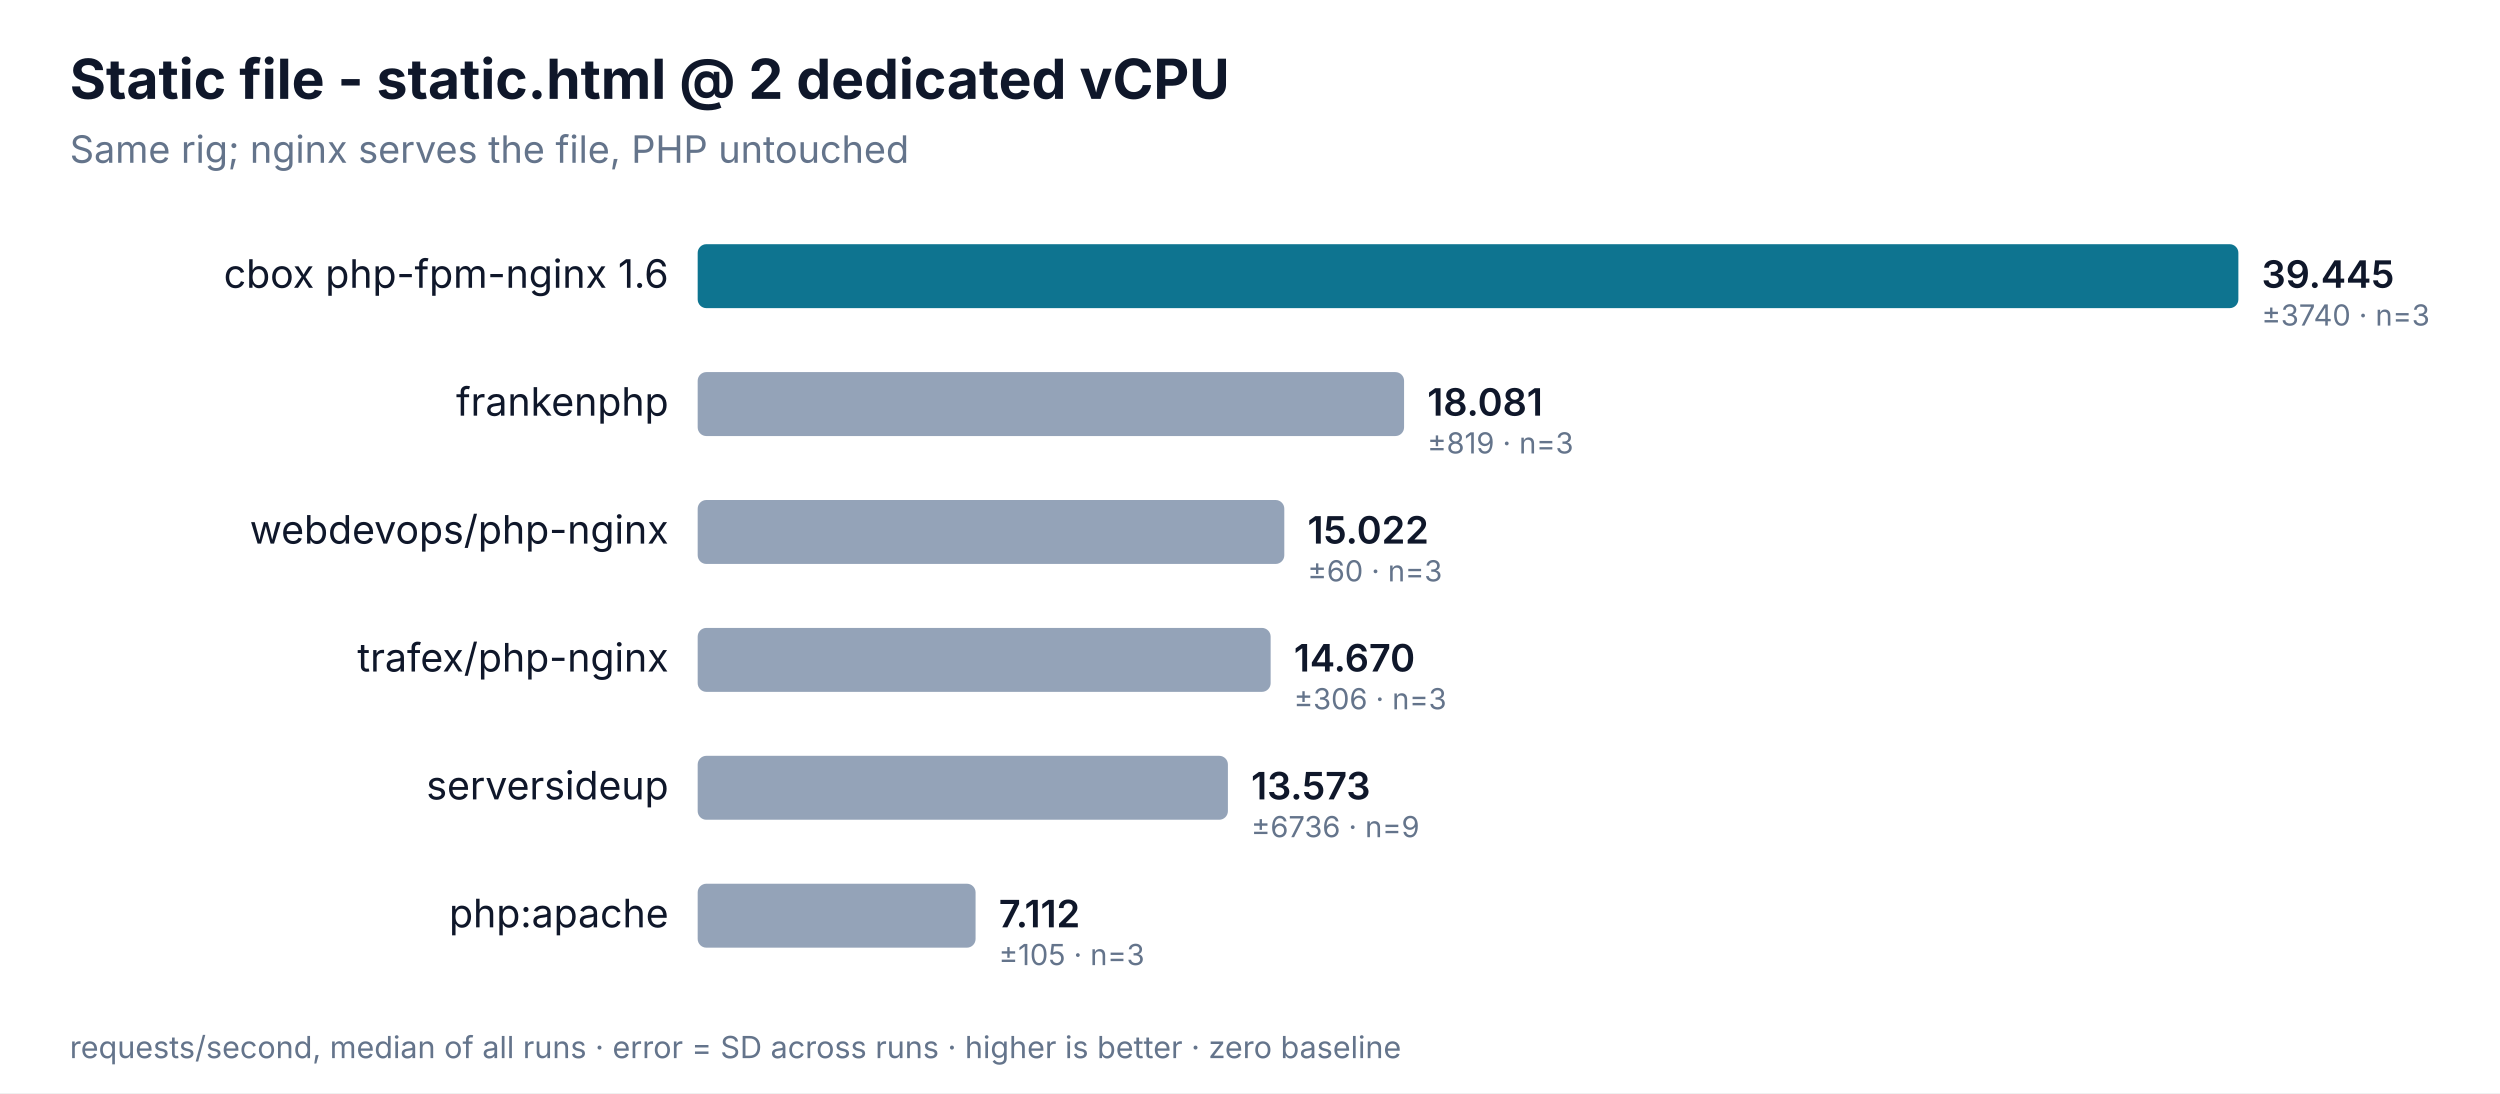
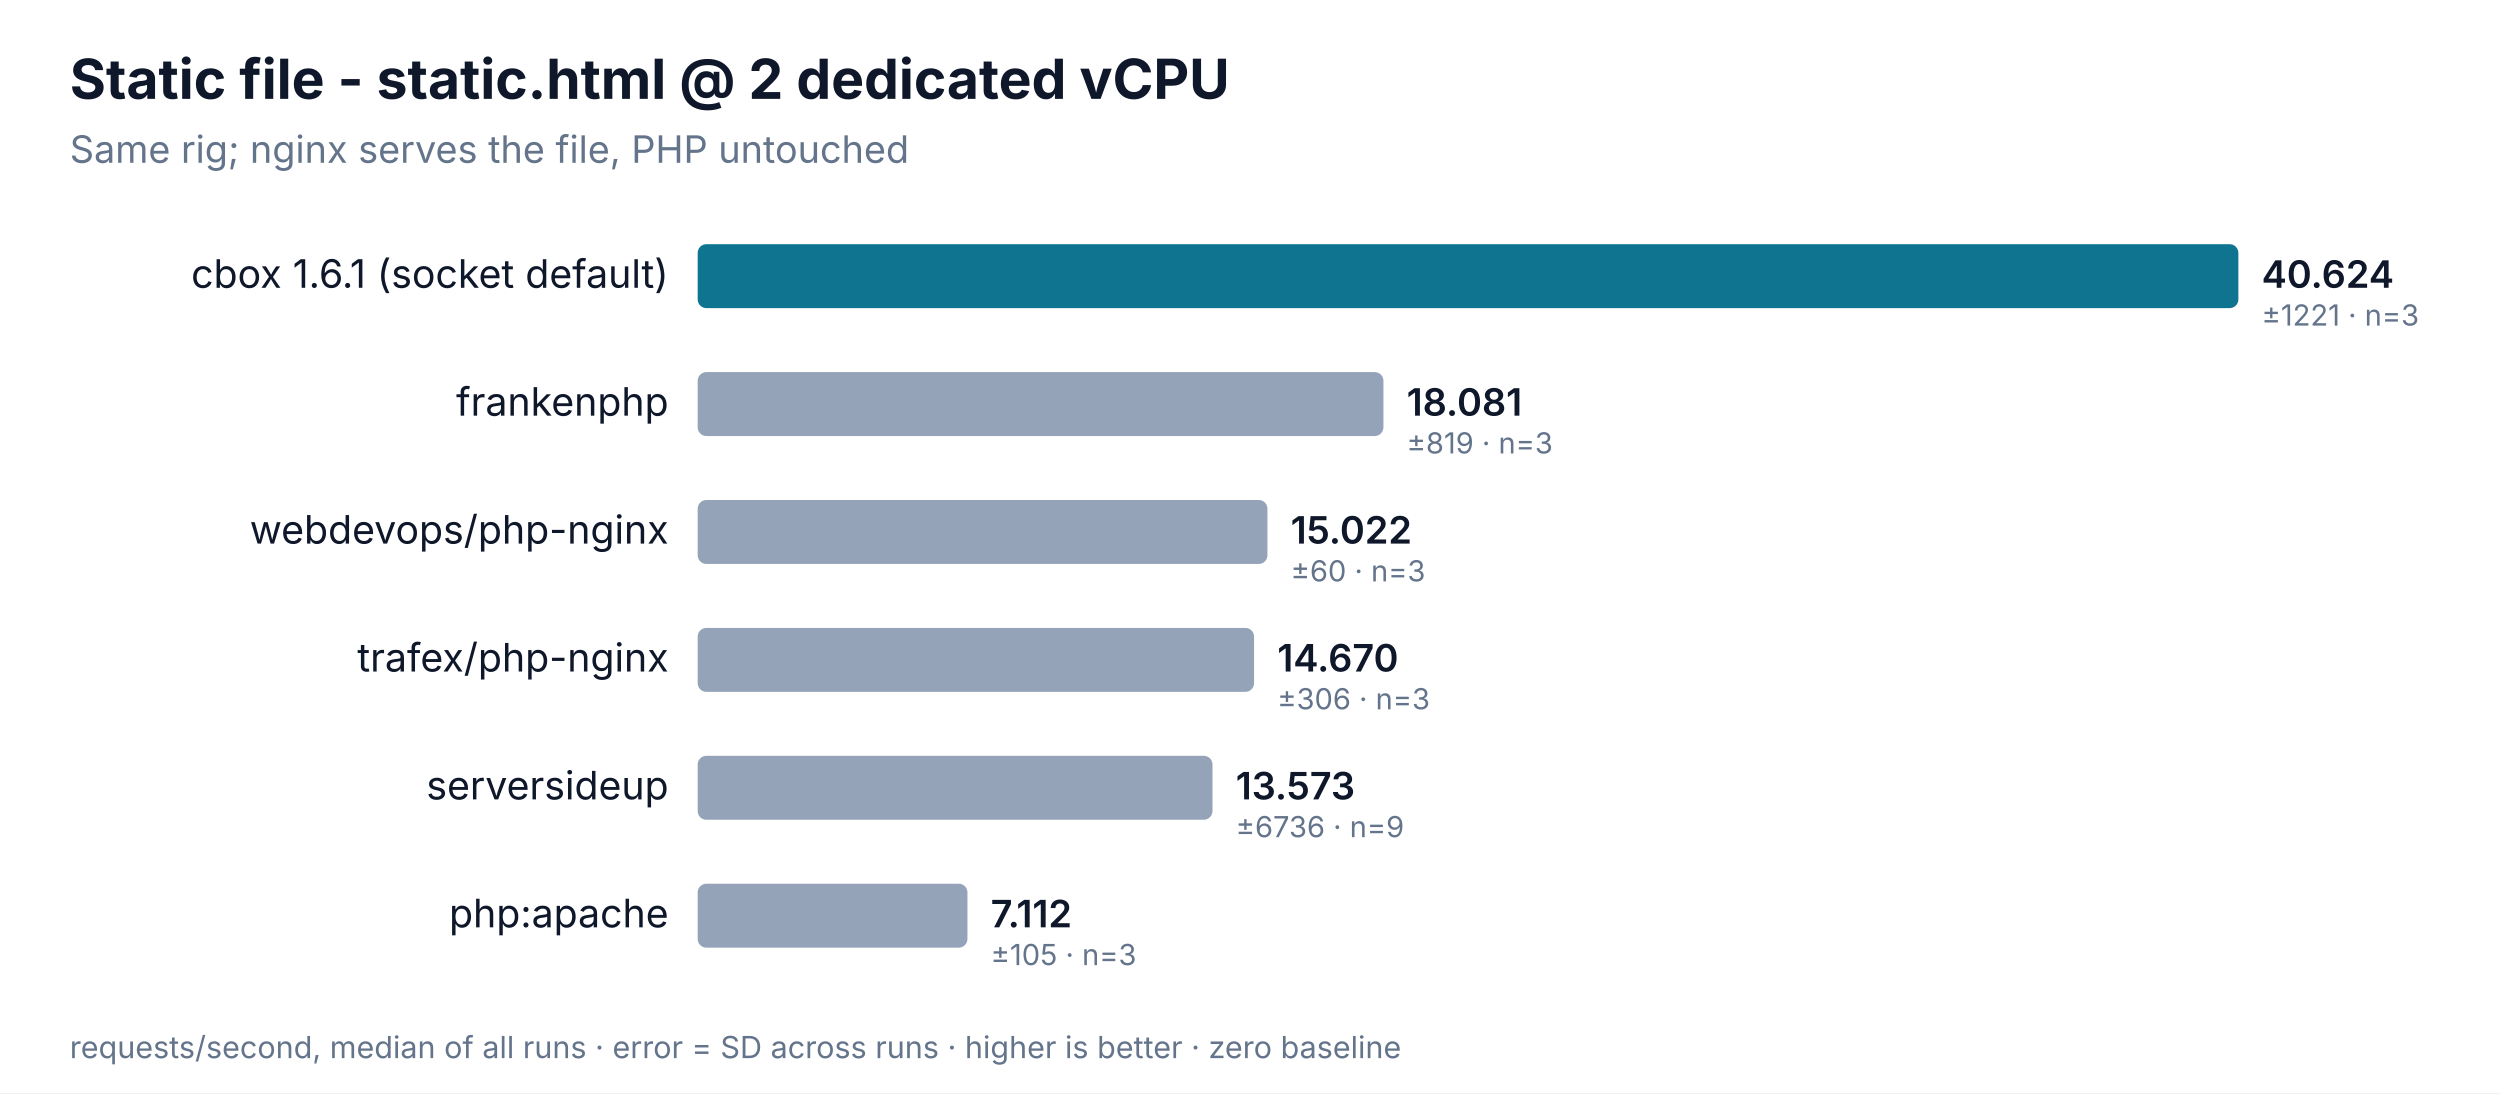
<svg xmlns="http://www.w3.org/2000/svg" viewBox="0 0 860 376" font-family="system-ui,-apple-system,Segoe UI,sans-serif">
  <rect width="860" height="376" fill="#ffffff" />
  <text x="24" y="34" font-size="19" font-weight="650" fill="#0f172a">Static file - static.html @ 2 dedicated vCPU</text>
  <text x="24" y="56" font-size="13" fill="#64748b">Same rig; nginx serves the file, PHP untouched</text>
-   <text x="230" y="99" font-size="13.5" text-anchor="end" fill="#0f172a">cbox php-fpm-nginx 1.6</text>
+   <text x="230" y="99" font-size="13.5" text-anchor="end" fill="#0f172a">cbox 1.6.1 (socket default)</text>
  <rect x="240" y="84" width="530.0" height="22" rx="3" fill="#0e7490" />
-   <text x="778.0" y="99" font-size="13" font-weight="600" fill="#0f172a">39.445</text>
-   <text x="778.0" y="112" font-size="10" fill="#64748b">±3740 · n=3</text>
+   <text x="778.0" y="99" font-size="13" font-weight="600" fill="#0f172a">40.624</text>
+   <text x="778.0" y="112" font-size="10" fill="#64748b">±1221 · n=3</text>
  <text x="230" y="143" font-size="13.5" text-anchor="end" fill="#0f172a">frankenphp</text>
-   <rect x="240" y="128" width="243.0" height="22" rx="3" fill="#94a3b8" />
-   <text x="491.0" y="143" font-size="13" font-weight="600" fill="#0f172a">18.081</text>
-   <text x="491.0" y="156" font-size="10" fill="#64748b">±819 · n=3</text>
+   <rect x="240" y="128" width="235.9" height="22" rx="3" fill="#94a3b8" />
+   <text x="483.9" y="143" font-size="13" font-weight="600" fill="#0f172a">18.081</text>
+   <text x="483.9" y="156" font-size="10" fill="#64748b">±819 · n=3</text>
  <text x="230" y="187" font-size="13.5" text-anchor="end" fill="#0f172a">webdevops/php-nginx</text>
-   <rect x="240" y="172" width="201.8" height="22" rx="3" fill="#94a3b8" />
-   <text x="449.8" y="187" font-size="13" font-weight="600" fill="#0f172a">15.022</text>
-   <text x="449.8" y="200" font-size="10" fill="#64748b">±60 · n=3</text>
+   <rect x="240" y="172" width="196.0" height="22" rx="3" fill="#94a3b8" />
+   <text x="444.0" y="187" font-size="13" font-weight="600" fill="#0f172a">15.022</text>
+   <text x="444.0" y="200" font-size="10" fill="#64748b">±60 · n=3</text>
  <text x="230" y="231" font-size="13.5" text-anchor="end" fill="#0f172a">trafex/php-nginx</text>
-   <rect x="240" y="216" width="197.1" height="22" rx="3" fill="#94a3b8" />
-   <text x="445.1" y="231" font-size="13" font-weight="600" fill="#0f172a">14.670</text>
-   <text x="445.1" y="244" font-size="10" fill="#64748b">±306 · n=3</text>
+   <rect x="240" y="216" width="191.4" height="22" rx="3" fill="#94a3b8" />
+   <text x="439.4" y="231" font-size="13" font-weight="600" fill="#0f172a">14.670</text>
+   <text x="439.4" y="244" font-size="10" fill="#64748b">±306 · n=3</text>
  <text x="230" y="275" font-size="13.5" text-anchor="end" fill="#0f172a">serversideup</text>
-   <rect x="240" y="260" width="182.4" height="22" rx="3" fill="#94a3b8" />
-   <text x="430.4" y="275" font-size="13" font-weight="600" fill="#0f172a">13.573</text>
-   <text x="430.4" y="288" font-size="10" fill="#64748b">±6736 · n=9</text>
+   <rect x="240" y="260" width="177.1" height="22" rx="3" fill="#94a3b8" />
+   <text x="425.1" y="275" font-size="13" font-weight="600" fill="#0f172a">13.573</text>
+   <text x="425.1" y="288" font-size="10" fill="#64748b">±6736 · n=9</text>
  <text x="230" y="319" font-size="13.5" text-anchor="end" fill="#0f172a">php:apache</text>
-   <rect x="240" y="304" width="95.6" height="22" rx="3" fill="#94a3b8" />
-   <text x="343.6" y="319" font-size="13" font-weight="600" fill="#0f172a">7.112</text>
-   <text x="343.6" y="332" font-size="10" fill="#64748b">±105 · n=3</text>
+   <rect x="240" y="304" width="92.8" height="22" rx="3" fill="#94a3b8" />
+   <text x="340.8" y="319" font-size="13" font-weight="600" fill="#0f172a">7.112</text>
+   <text x="340.8" y="332" font-size="10" fill="#64748b">±105 · n=3</text>
  <text x="24" y="364" font-size="10.5" fill="#64748b">requests/second, median of all runs · error = SD across runs · higher is better · zero baseline</text>
</svg>
